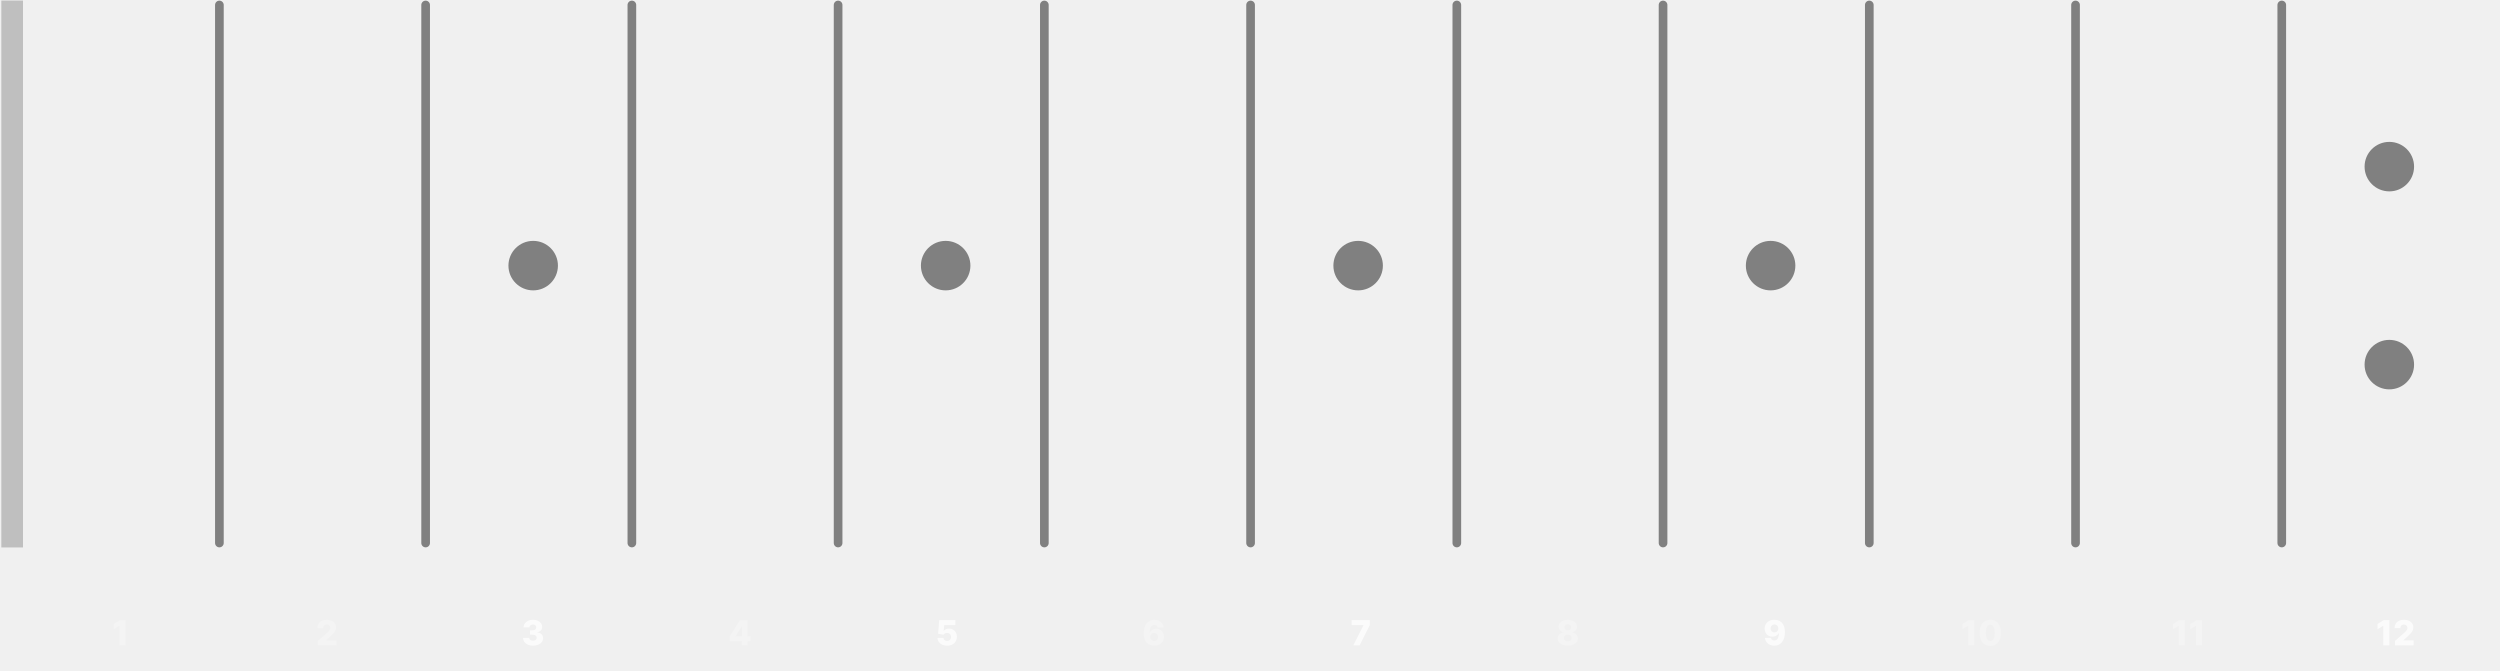
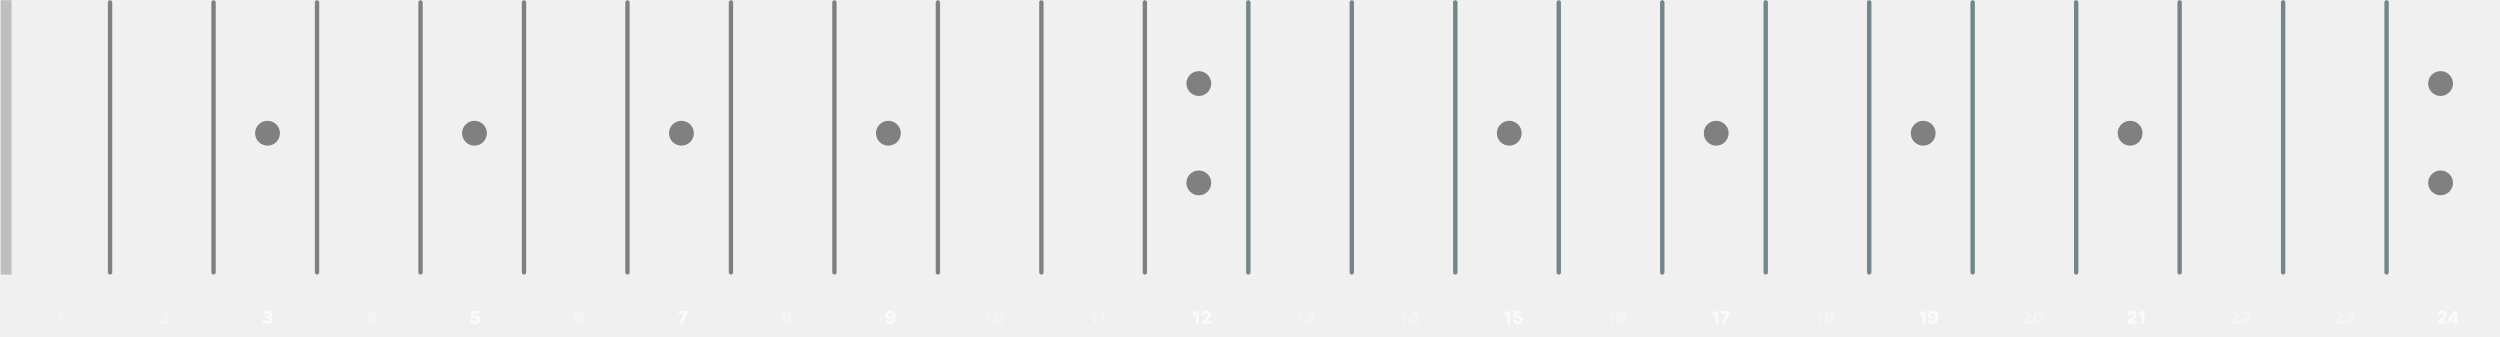
- <svg xmlns="http://www.w3.org/2000/svg" width="1731" height="464" viewBox="0 0 1731 464" fill="none">
-   <circle cx="369.177" cy="183.919" r="17.136" fill="#808080" />
-   <circle cx="654.776" cy="183.919" r="17.136" fill="#808080" />
-   <circle cx="940.375" cy="183.919" r="17.136" fill="#808080" />
-   <circle cx="1225.97" cy="183.919" r="17.136" fill="#808080" />
-   <circle cx="1654.37" cy="115.375" r="17.136" fill="#808080" />
-   <circle cx="1654.37" cy="252.463" r="17.136" fill="#808080" />
-   <path d="M86.97 429.373V446.827H82.76V433.31H82.658L78.754 435.697V432.049L83.058 429.373H86.97Z" fill="white" fill-opacity="0.25" />
-   <path d="M220.004 446.827V443.793L226.371 438.219C226.848 437.788 227.254 437.393 227.589 437.035C227.925 436.671 228.18 436.308 228.357 435.944C228.533 435.575 228.621 435.174 228.621 434.742C228.621 434.259 228.516 433.847 228.305 433.506C228.095 433.16 227.805 432.893 227.436 432.705C227.067 432.518 226.643 432.424 226.166 432.424C225.683 432.424 225.26 432.523 224.896 432.722C224.533 432.915 224.249 433.197 224.044 433.566C223.845 433.935 223.746 434.384 223.746 434.913H219.749C219.749 433.725 220.016 432.7 220.55 431.836C221.084 430.972 221.834 430.308 222.8 429.842C223.771 429.37 224.899 429.134 226.183 429.134C227.507 429.134 228.658 429.356 229.635 429.799C230.612 430.242 231.368 430.861 231.902 431.657C232.442 432.447 232.712 433.364 232.712 434.41C232.712 435.075 232.578 435.734 232.311 436.387C232.044 437.04 231.564 437.762 230.871 438.552C230.183 439.342 229.206 440.288 227.939 441.39L225.851 443.316V443.427H232.925V446.827H220.004Z" fill="white" fill-opacity="0.25" />
-   <path d="M369.043 447.066C367.714 447.066 366.535 446.839 365.506 446.384C364.484 445.924 363.677 445.29 363.086 444.484C362.495 443.677 362.194 442.748 362.182 441.697H366.427C366.444 442.077 366.566 442.415 366.793 442.711C367.021 443.001 367.33 443.228 367.722 443.393C368.114 443.558 368.56 443.64 369.06 443.64C369.56 443.64 370.001 443.552 370.381 443.376C370.768 443.194 371.069 442.947 371.285 442.634C371.501 442.316 371.606 441.952 371.6 441.543C371.606 441.134 371.489 440.771 371.251 440.452C371.012 440.134 370.674 439.887 370.236 439.711C369.805 439.535 369.293 439.447 368.702 439.447H367.006V436.447H368.702C369.219 436.447 369.674 436.361 370.066 436.191C370.464 436.021 370.773 435.782 370.995 435.475C371.217 435.163 371.325 434.805 371.319 434.401C371.325 434.009 371.231 433.665 371.038 433.37C370.85 433.069 370.586 432.836 370.245 432.671C369.91 432.506 369.521 432.424 369.077 432.424C368.611 432.424 368.188 432.506 367.807 432.671C367.432 432.836 367.134 433.069 366.913 433.37C366.691 433.671 366.575 434.021 366.563 434.418H362.532C362.543 433.379 362.833 432.464 363.401 431.674C363.969 430.879 364.742 430.256 365.719 429.808C366.702 429.359 367.822 429.134 369.077 429.134C370.327 429.134 371.427 429.353 372.376 429.79C373.325 430.228 374.063 430.825 374.592 431.58C375.12 432.33 375.384 433.18 375.384 434.129C375.39 435.111 375.069 435.921 374.421 436.558C373.779 437.194 372.952 437.586 371.941 437.734V437.87C373.293 438.029 374.313 438.467 375.001 439.183C375.694 439.898 376.038 440.793 376.032 441.867C376.032 442.879 375.734 443.776 375.137 444.56C374.546 445.339 373.722 445.952 372.665 446.401C371.614 446.844 370.407 447.066 369.043 447.066Z" fill="white" fill-opacity="0.75" />
-   <path d="M505.205 443.93V440.64L512.356 429.373H515.279V433.839H513.583L509.398 440.469V440.606H519.753V443.93H505.205ZM513.634 446.827V442.924L513.719 441.484V429.373H517.665V446.827H513.634Z" fill="white" fill-opacity="0.25" />
-   <path d="M655.77 447.066C654.498 447.066 653.367 446.836 652.378 446.376C651.39 445.915 650.608 445.282 650.034 444.475C649.466 443.668 649.171 442.742 649.148 441.697H653.239C653.273 442.339 653.534 442.856 654.023 443.248C654.512 443.634 655.094 443.827 655.77 443.827C656.299 443.827 656.767 443.711 657.177 443.478C657.586 443.245 657.907 442.918 658.14 442.498C658.373 442.072 658.486 441.583 658.48 441.032C658.486 440.469 658.37 439.978 658.131 439.558C657.898 439.137 657.574 438.81 657.159 438.577C656.75 438.339 656.279 438.219 655.745 438.219C655.239 438.214 654.759 438.325 654.304 438.552C653.855 438.779 653.515 439.089 653.282 439.481L649.557 438.782L650.316 429.373H661.515V432.773H653.784L653.384 436.89H653.486C653.776 436.407 654.242 436.009 654.884 435.697C655.532 435.379 656.267 435.219 657.091 435.219C658.137 435.219 659.069 435.464 659.887 435.952C660.711 436.435 661.358 437.106 661.83 437.964C662.307 438.822 662.546 439.805 662.546 440.913C662.546 442.111 662.262 443.174 661.694 444.1C661.131 445.026 660.341 445.754 659.324 446.282C658.313 446.805 657.128 447.066 655.77 447.066Z" fill="white" fill-opacity="0.75" />
-   <path d="M799.182 447.066C798.227 447.066 797.312 446.913 796.437 446.606C795.562 446.293 794.784 445.799 794.102 445.123C793.42 444.441 792.883 443.549 792.491 442.447C792.099 441.339 791.906 439.989 791.912 438.398C791.917 436.961 792.094 435.671 792.44 434.529C792.787 433.381 793.281 432.407 793.923 431.606C794.571 430.805 795.344 430.194 796.241 429.773C797.145 429.347 798.153 429.134 799.267 429.134C800.488 429.134 801.565 429.373 802.497 429.85C803.435 430.322 804.185 430.958 804.747 431.759C805.31 432.555 805.642 433.441 805.744 434.418H801.594C801.469 433.867 801.193 433.45 800.767 433.165C800.346 432.876 799.846 432.731 799.267 432.731C798.199 432.731 797.4 433.194 796.872 434.12C796.349 435.046 796.082 436.285 796.071 437.836H796.182C796.42 437.313 796.764 436.864 797.213 436.489C797.662 436.114 798.176 435.827 798.756 435.629C799.341 435.424 799.96 435.322 800.613 435.322C801.659 435.322 802.582 435.563 803.383 436.046C804.185 436.529 804.812 437.191 805.267 438.032C805.721 438.867 805.946 439.825 805.94 440.904C805.946 442.12 805.662 443.194 805.088 444.126C804.514 445.052 803.719 445.773 802.702 446.29C801.69 446.808 800.517 447.066 799.182 447.066ZM799.156 443.827C799.673 443.827 800.136 443.705 800.545 443.461C800.954 443.217 801.275 442.884 801.508 442.464C801.741 442.043 801.855 441.569 801.849 441.04C801.855 440.506 801.741 440.032 801.508 439.617C801.281 439.202 800.963 438.873 800.554 438.629C800.15 438.384 799.687 438.262 799.165 438.262C798.784 438.262 798.429 438.333 798.099 438.475C797.77 438.617 797.483 438.816 797.238 439.072C797 439.322 796.812 439.617 796.676 439.958C796.54 440.293 796.469 440.657 796.463 441.049C796.469 441.566 796.588 442.035 796.821 442.455C797.054 442.876 797.372 443.211 797.775 443.461C798.179 443.705 798.639 443.827 799.156 443.827Z" fill="white" fill-opacity="0.25" />
-   <path d="M937.053 446.827L944.093 432.884V432.773H935.86V429.373H948.457V432.799L941.391 446.827H937.053Z" fill="white" fill-opacity="0.75" />
-   <path d="M1085.53 447.066C1084.18 447.066 1082.96 446.85 1081.9 446.418C1080.83 445.981 1080 445.39 1079.39 444.646C1078.79 443.896 1078.49 443.049 1078.49 442.106C1078.49 441.384 1078.66 440.722 1079.01 440.12C1079.35 439.518 1079.82 439.018 1080.41 438.62C1081.01 438.217 1081.67 437.958 1082.41 437.844V437.708C1081.45 437.532 1080.66 437.086 1080.05 436.37C1079.44 435.654 1079.13 434.816 1079.13 433.856C1079.13 432.947 1079.41 432.137 1079.96 431.427C1080.52 430.717 1081.28 430.157 1082.24 429.748C1083.2 429.339 1084.3 429.134 1085.53 429.134C1086.77 429.134 1087.86 429.339 1088.82 429.748C1089.79 430.157 1090.55 430.717 1091.1 431.427C1091.66 432.137 1091.94 432.947 1091.94 433.856C1091.94 434.822 1091.63 435.663 1091.01 436.379C1090.39 437.089 1089.61 437.532 1088.66 437.708V437.844C1089.39 437.958 1090.05 438.217 1090.64 438.62C1091.24 439.018 1091.71 439.518 1092.05 440.12C1092.41 440.722 1092.58 441.384 1092.58 442.106C1092.58 443.049 1092.28 443.896 1091.67 444.646C1091.06 445.39 1090.23 445.981 1089.17 446.418C1088.11 446.85 1086.9 447.066 1085.53 447.066ZM1085.53 444.075C1086.05 444.075 1086.51 443.978 1086.9 443.785C1087.29 443.586 1087.6 443.31 1087.82 442.958C1088.05 442.606 1088.16 442.208 1088.16 441.765C1088.16 441.31 1088.05 440.907 1087.82 440.555C1087.59 440.202 1087.28 439.927 1086.88 439.728C1086.49 439.523 1086.04 439.421 1085.53 439.421C1085.03 439.421 1084.59 439.523 1084.19 439.728C1083.79 439.927 1083.48 440.202 1083.25 440.555C1083.02 440.907 1082.91 441.31 1082.91 441.765C1082.91 442.208 1083.02 442.606 1083.24 442.958C1083.47 443.305 1083.78 443.577 1084.17 443.776C1084.57 443.975 1085.02 444.075 1085.53 444.075ZM1085.53 436.447C1085.98 436.447 1086.37 436.356 1086.71 436.174C1087.06 435.992 1087.33 435.739 1087.52 435.415C1087.72 435.092 1087.82 434.725 1087.82 434.316C1087.82 433.907 1087.72 433.546 1087.52 433.234C1087.33 432.921 1087.06 432.677 1086.72 432.501C1086.38 432.319 1085.98 432.228 1085.53 432.228C1085.09 432.228 1084.7 432.319 1084.35 432.501C1084 432.677 1083.73 432.921 1083.54 433.234C1083.35 433.546 1083.25 433.907 1083.25 434.316C1083.25 434.725 1083.35 435.092 1083.54 435.415C1083.74 435.734 1084.01 435.986 1084.36 436.174C1084.71 436.356 1085.1 436.447 1085.53 436.447Z" fill="white" fill-opacity="0.25" />
-   <path d="M1228.61 429.134C1229.56 429.134 1230.47 429.29 1231.34 429.603C1232.21 429.91 1232.99 430.401 1233.67 431.077C1234.35 431.748 1234.89 432.631 1235.28 433.728C1235.67 434.825 1235.87 436.163 1235.87 437.742C1235.87 439.197 1235.7 440.501 1235.36 441.654C1235.01 442.802 1234.51 443.779 1233.86 444.586C1233.22 445.393 1232.45 446.009 1231.55 446.435C1230.64 446.856 1229.63 447.066 1228.52 447.066C1227.29 447.066 1226.21 446.83 1225.27 446.359C1224.34 445.881 1223.59 445.239 1223.03 444.433C1222.48 443.626 1222.14 442.722 1222.04 441.722H1226.19C1226.32 442.302 1226.59 442.739 1227.01 443.035C1227.43 443.325 1227.94 443.469 1228.52 443.469C1229.59 443.469 1230.39 443.006 1230.92 442.08C1231.44 441.154 1231.71 439.896 1231.71 438.305H1231.61C1231.36 438.827 1231.02 439.276 1230.57 439.651C1230.12 440.026 1229.61 440.313 1229.02 440.512C1228.44 440.711 1227.82 440.81 1227.17 440.81C1226.13 440.81 1225.21 440.572 1224.4 440.094C1223.61 439.617 1222.98 438.961 1222.53 438.126C1222.08 437.29 1221.85 436.336 1221.85 435.262C1221.84 434.058 1222.12 432.995 1222.69 432.075C1223.26 431.148 1224.05 430.427 1225.07 429.91C1226.09 429.387 1227.27 429.129 1228.61 429.134ZM1228.63 432.373C1228.11 432.373 1227.64 432.495 1227.23 432.739C1226.83 432.984 1226.51 433.313 1226.28 433.728C1226.05 434.143 1225.93 434.609 1225.94 435.126C1225.94 435.643 1226.06 436.109 1226.29 436.523C1226.52 436.938 1226.84 437.268 1227.23 437.512C1227.64 437.756 1228.1 437.879 1228.61 437.879C1229 437.879 1229.36 437.808 1229.69 437.665C1230.02 437.523 1230.31 437.327 1230.55 437.077C1230.79 436.822 1230.98 436.526 1231.12 436.191C1231.26 435.856 1231.33 435.498 1231.33 435.117C1231.32 434.611 1231.2 434.151 1230.97 433.736C1230.73 433.322 1230.41 432.992 1230 432.748C1229.6 432.498 1229.14 432.373 1228.63 432.373Z" fill="white" fill-opacity="0.75" />
-   <path d="M1366.99 429.373V446.827H1362.78V433.31H1362.68L1358.78 435.697V432.049L1363.08 429.373H1366.99ZM1378.07 447.254C1376.55 447.254 1375.23 446.893 1374.13 446.171C1373.03 445.444 1372.18 444.401 1371.58 443.043C1370.99 441.68 1370.69 440.04 1370.7 438.126C1370.7 436.211 1371 434.586 1371.59 433.251C1372.19 431.91 1373.03 430.89 1374.13 430.191C1375.23 429.486 1376.55 429.134 1378.07 429.134C1379.59 429.134 1380.9 429.486 1382.01 430.191C1383.11 430.89 1383.97 431.91 1384.56 433.251C1385.16 434.592 1385.46 436.217 1385.45 438.126C1385.45 440.046 1385.15 441.688 1384.55 443.052C1383.96 444.415 1383.11 445.458 1382.01 446.18C1380.91 446.896 1379.6 447.254 1378.07 447.254ZM1378.07 443.802C1378.98 443.802 1379.71 443.339 1380.28 442.413C1380.84 441.481 1381.12 440.052 1381.11 438.126C1381.11 436.864 1380.98 435.825 1380.73 435.006C1380.47 434.183 1380.12 433.569 1379.66 433.165C1379.21 432.762 1378.68 432.56 1378.07 432.56C1377.17 432.56 1376.44 433.018 1375.88 433.933C1375.32 434.842 1375.04 436.239 1375.03 438.126C1375.03 439.404 1375.15 440.464 1375.4 441.305C1375.66 442.146 1376.01 442.773 1376.48 443.188C1376.94 443.597 1377.47 443.802 1378.07 443.802Z" fill="white" fill-opacity="0.25" />
-   <path d="M1512.82 429.373V446.827H1508.61V433.31H1508.51L1504.6 435.697V432.049L1508.91 429.373H1512.82ZM1524.75 429.373V446.827H1520.54V433.31H1520.44L1516.53 435.697V432.049L1520.84 429.373H1524.75Z" fill="white" fill-opacity="0.25" />
-   <path d="M1654.41 429.373V446.827H1650.2V433.31H1650.1L1646.2 435.697V432.049L1650.5 429.373H1654.41ZM1658.27 446.827V443.793L1664.64 438.219C1665.12 437.788 1665.52 437.393 1665.86 437.035C1666.19 436.671 1666.45 436.308 1666.62 435.944C1666.8 435.575 1666.89 435.174 1666.89 434.742C1666.89 434.259 1666.78 433.847 1666.57 433.506C1666.36 433.16 1666.07 432.893 1665.7 432.705C1665.34 432.518 1664.91 432.424 1664.43 432.424C1663.95 432.424 1663.53 432.523 1663.16 432.722C1662.8 432.915 1662.52 433.197 1662.31 433.566C1662.11 433.935 1662.01 434.384 1662.01 434.913H1658.02C1658.02 433.725 1658.28 432.7 1658.82 431.836C1659.35 430.972 1660.1 430.308 1661.07 429.842C1662.04 429.37 1663.17 429.134 1664.45 429.134C1665.78 429.134 1666.93 429.356 1667.9 429.799C1668.88 430.242 1669.64 430.861 1670.17 431.657C1670.71 432.447 1670.98 433.364 1670.98 434.41C1670.98 435.075 1670.85 435.734 1670.58 436.387C1670.31 437.04 1669.83 437.762 1669.14 438.552C1668.45 439.342 1667.47 440.288 1666.21 441.39L1664.12 443.316V443.427H1671.19V446.827H1658.27Z" fill="white" fill-opacity="0.75" />
-   <line x1="8.423" y1="0.375" x2="8.423" y2="379.054" stroke="#BFBFBF" stroke-width="15" />
-   <path d="M151.907 375.983L151.907 3.446" stroke="#808080" stroke-width="6" stroke-linecap="round" />
-   <path d="M294.706 375.983L294.706 3.446" stroke="#808080" stroke-width="6" stroke-linecap="round" />
-   <path d="M437.506 375.983L437.506 3.446" stroke="#808080" stroke-width="6" stroke-linecap="round" />
-   <path d="M580.305 375.983L580.305 3.446" stroke="#808080" stroke-width="6" stroke-linecap="round" />
-   <path d="M723.105 375.983L723.105 3.446" stroke="#808080" stroke-width="6" stroke-linecap="round" />
-   <path d="M865.904 375.983L865.904 3.446" stroke="#808080" stroke-width="6" stroke-linecap="round" />
-   <path d="M1008.7 375.983L1008.7 3.446" stroke="#808080" stroke-width="6" stroke-linecap="round" />
-   <path d="M1151.5 375.983L1151.5 3.446" stroke="#808080" stroke-width="6" stroke-linecap="round" />
-   <path d="M1294.3 375.983L1294.3 3.446" stroke="#808080" stroke-width="6" stroke-linecap="round" />
-   <path d="M1437.1 375.983L1437.1 3.446" stroke="#808080" stroke-width="6" stroke-linecap="round" />
-   <path d="M1579.9 375.983L1579.9 3.446" stroke="#808080" stroke-width="6" stroke-linecap="round" />
+ <svg xmlns="http://www.w3.org/2000/svg" width="3450" height="464" viewBox="0 0 3450 464" fill="none">
+   <circle cx="369.177" cy="183.837" r="17.136" fill="#808080" />
+   <circle cx="654.776" cy="183.837" r="17.136" fill="#808080" />
+   <circle cx="940.375" cy="183.837" r="17.136" fill="#808080" />
+   <circle cx="1225.97" cy="183.837" r="17.136" fill="#808080" />
+   <circle cx="1654.37" cy="115.294" r="17.136" fill="#808080" />
+   <circle cx="1654.37" cy="252.381" r="17.136" fill="#808080" />
+   <circle cx="2082.78" cy="183.837" r="17.136" fill="#808080" />
+   <circle cx="2368.38" cy="183.837" r="17.136" fill="#808080" />
+   <circle cx="2653.98" cy="183.837" r="17.136" fill="#808080" />
+   <circle cx="2939.58" cy="183.837" r="17.136" fill="#808080" />
+   <circle cx="3367.98" cy="115.294" r="17.136" fill="#808080" />
+   <circle cx="3367.98" cy="252.381" r="17.136" fill="#808080" />
+   <path d="M86.97 429.291V446.745H82.76V433.228H82.658L78.754 435.615V431.967L83.058 429.291H86.97Z" fill="white" fill-opacity="0.25" />
+   <path d="M220.004 446.745V443.711L226.371 438.137C226.848 437.706 227.254 437.311 227.589 436.953C227.925 436.589 228.18 436.225 228.357 435.862C228.533 435.493 228.621 435.092 228.621 434.66C228.621 434.177 228.516 433.765 228.305 433.424C228.095 433.078 227.805 432.811 227.436 432.623C227.067 432.436 226.643 432.342 226.166 432.342C225.683 432.342 225.26 432.441 224.896 432.64C224.533 432.833 224.249 433.115 224.044 433.484C223.845 433.853 223.746 434.302 223.746 434.831H219.749C219.749 433.643 220.016 432.618 220.55 431.754C221.084 430.89 221.834 430.225 222.8 429.76C223.771 429.288 224.899 429.052 226.183 429.052C227.507 429.052 228.658 429.274 229.635 429.717C230.612 430.16 231.368 430.779 231.902 431.575C232.442 432.365 232.712 433.282 232.712 434.328C232.712 434.993 232.578 435.652 232.311 436.305C232.044 436.958 231.564 437.68 230.871 438.47C230.183 439.26 229.206 440.206 227.939 441.308L225.851 443.234V443.345H232.925V446.745H220.004Z" fill="white" fill-opacity="0.25" />
+   <path d="M369.043 446.984C367.714 446.984 366.535 446.757 365.506 446.302C364.484 445.842 363.677 445.208 363.086 444.402C362.495 443.595 362.194 442.666 362.182 441.615H366.427C366.444 441.995 366.566 442.333 366.793 442.629C367.021 442.919 367.33 443.146 367.722 443.311C368.114 443.475 368.56 443.558 369.06 443.558C369.56 443.558 370.001 443.47 370.381 443.294C370.768 443.112 371.069 442.865 371.285 442.552C371.501 442.234 371.606 441.87 371.6 441.461C371.606 441.052 371.489 440.689 371.251 440.37C371.012 440.052 370.674 439.805 370.236 439.629C369.805 439.453 369.293 439.365 368.702 439.365H367.006V436.365H368.702C369.219 436.365 369.674 436.279 370.066 436.109C370.464 435.939 370.773 435.7 370.995 435.393C371.217 435.081 371.325 434.723 371.319 434.319C371.325 433.927 371.231 433.583 371.038 433.288C370.85 432.987 370.586 432.754 370.245 432.589C369.91 432.424 369.521 432.342 369.077 432.342C368.611 432.342 368.188 432.424 367.807 432.589C367.432 432.754 367.134 432.987 366.913 433.288C366.691 433.589 366.575 433.939 366.563 434.336H362.532C362.543 433.296 362.833 432.382 363.401 431.592C363.969 430.796 364.742 430.174 365.719 429.725C366.702 429.277 367.822 429.052 369.077 429.052C370.327 429.052 371.427 429.271 372.376 429.708C373.325 430.146 374.063 430.743 374.592 431.498C375.12 432.248 375.384 433.098 375.384 434.046C375.39 435.029 375.069 435.839 374.421 436.475C373.779 437.112 372.952 437.504 371.941 437.652V437.788C373.293 437.947 374.313 438.385 375.001 439.1C375.694 439.816 376.038 440.711 376.032 441.785C376.032 442.796 375.734 443.694 375.137 444.478C374.546 445.257 373.722 445.87 372.665 446.319C371.614 446.762 370.407 446.984 369.043 446.984Z" fill="white" fill-opacity="0.75" />
+   <path d="M505.205 443.848V440.558L512.356 429.291H515.279V433.757H513.583L509.398 440.387V440.524H519.753V443.848H505.205ZM513.634 446.745V442.842L513.719 441.402V429.291H517.665V446.745H513.634Z" fill="white" fill-opacity="0.25" />
+   <path d="M655.77 446.984C654.497 446.984 653.367 446.754 652.378 446.294C651.39 445.833 650.608 445.2 650.034 444.393C649.466 443.586 649.171 442.66 649.148 441.615H653.239C653.273 442.257 653.534 442.774 654.023 443.166C654.512 443.552 655.094 443.745 655.77 443.745C656.299 443.745 656.767 443.629 657.176 443.396C657.586 443.163 657.907 442.836 658.14 442.416C658.372 441.99 658.486 441.501 658.48 440.95C658.486 440.387 658.37 439.896 658.131 439.475C657.898 439.055 657.574 438.728 657.159 438.495C656.75 438.257 656.279 438.137 655.745 438.137C655.239 438.132 654.759 438.243 654.304 438.47C653.855 438.697 653.515 439.007 653.282 439.399L649.557 438.7L650.316 429.291H661.515V432.691H653.784L653.384 436.808H653.486C653.776 436.325 654.242 435.927 654.884 435.615C655.532 435.296 656.267 435.137 657.091 435.137C658.137 435.137 659.068 435.382 659.887 435.87C660.711 436.353 661.358 437.024 661.83 437.882C662.307 438.74 662.546 439.723 662.546 440.831C662.546 442.029 662.262 443.092 661.693 444.018C661.131 444.944 660.341 445.671 659.324 446.2C658.313 446.723 657.128 446.984 655.77 446.984Z" fill="white" fill-opacity="0.75" />
+   <path d="M799.182 446.984C798.227 446.984 797.312 446.831 796.437 446.524C795.562 446.211 794.784 445.717 794.102 445.041C793.42 444.359 792.883 443.467 792.491 442.365C792.099 441.257 791.906 439.907 791.912 438.316C791.918 436.879 792.094 435.589 792.44 434.447C792.787 433.299 793.281 432.325 793.923 431.524C794.571 430.723 795.344 430.112 796.241 429.691C797.145 429.265 798.153 429.052 799.267 429.052C800.489 429.052 801.565 429.291 802.497 429.768C803.435 430.24 804.185 430.876 804.747 431.677C805.31 432.473 805.642 433.359 805.744 434.336H801.594C801.469 433.785 801.193 433.368 800.767 433.083C800.347 432.794 799.847 432.649 799.267 432.649C798.199 432.649 797.4 433.112 796.872 434.038C796.349 434.964 796.082 436.203 796.071 437.754H796.182C796.42 437.231 796.764 436.782 797.213 436.407C797.662 436.032 798.176 435.745 798.756 435.546C799.341 435.342 799.96 435.24 800.614 435.24C801.659 435.24 802.582 435.481 803.383 435.964C804.185 436.447 804.812 437.109 805.267 437.95C805.722 438.785 805.946 439.743 805.94 440.822C805.946 442.038 805.662 443.112 805.088 444.044C804.514 444.97 803.719 445.691 802.702 446.208C801.69 446.725 800.517 446.984 799.182 446.984ZM799.156 443.745C799.673 443.745 800.136 443.623 800.545 443.379C800.954 443.135 801.275 442.802 801.508 442.382C801.741 441.961 801.855 441.487 801.849 440.958C801.855 440.424 801.741 439.95 801.508 439.535C801.281 439.12 800.963 438.791 800.554 438.546C800.15 438.302 799.687 438.18 799.165 438.18C798.784 438.18 798.429 438.251 798.099 438.393C797.77 438.535 797.483 438.734 797.239 438.99C797 439.24 796.812 439.535 796.676 439.876C796.54 440.211 796.469 440.575 796.463 440.967C796.469 441.484 796.588 441.953 796.821 442.373C797.054 442.794 797.372 443.129 797.775 443.379C798.179 443.623 798.639 443.745 799.156 443.745Z" fill="white" fill-opacity="0.25" />
+   <path d="M937.053 446.745L944.093 432.802V432.691H935.86V429.291H948.457V432.717L941.391 446.745H937.053Z" fill="white" fill-opacity="0.75" />
+   <path d="M1085.53 446.984C1084.18 446.984 1082.96 446.768 1081.9 446.336C1080.83 445.899 1080 445.308 1079.39 444.564C1078.79 443.814 1078.49 442.967 1078.49 442.024C1078.49 441.302 1078.66 440.64 1079.01 440.038C1079.35 439.436 1079.82 438.936 1080.41 438.538C1081.01 438.135 1081.67 437.876 1082.41 437.762V437.626C1081.45 437.45 1080.66 437.004 1080.05 436.288C1079.44 435.572 1079.13 434.734 1079.13 433.774C1079.13 432.865 1079.41 432.055 1079.96 431.345C1080.52 430.635 1081.28 430.075 1082.24 429.666C1083.2 429.257 1084.3 429.052 1085.53 429.052C1086.77 429.052 1087.86 429.257 1088.82 429.666C1089.79 430.075 1090.55 430.635 1091.1 431.345C1091.66 432.055 1091.94 432.865 1091.94 433.774C1091.94 434.74 1091.63 435.581 1091.01 436.296C1090.39 437.007 1089.61 437.45 1088.66 437.626V437.762C1089.39 437.876 1090.05 438.135 1090.64 438.538C1091.24 438.936 1091.71 439.436 1092.05 440.038C1092.41 440.64 1092.58 441.302 1092.58 442.024C1092.58 442.967 1092.28 443.814 1091.67 444.564C1091.06 445.308 1090.23 445.899 1089.17 446.336C1088.11 446.768 1086.9 446.984 1085.53 446.984ZM1085.53 443.993C1086.05 443.993 1086.51 443.896 1086.9 443.703C1087.29 443.504 1087.6 443.228 1087.82 442.876C1088.05 442.524 1088.16 442.126 1088.16 441.683C1088.16 441.228 1088.05 440.825 1087.82 440.473C1087.59 440.12 1087.28 439.845 1086.88 439.646C1086.49 439.441 1086.04 439.339 1085.53 439.339C1085.03 439.339 1084.59 439.441 1084.19 439.646C1083.79 439.845 1083.48 440.12 1083.25 440.473C1083.02 440.825 1082.91 441.228 1082.91 441.683C1082.91 442.126 1083.02 442.524 1083.24 442.876C1083.47 443.223 1083.78 443.495 1084.17 443.694C1084.57 443.893 1085.02 443.993 1085.53 443.993ZM1085.53 436.365C1085.98 436.365 1086.37 436.274 1086.71 436.092C1087.06 435.91 1087.33 435.657 1087.52 435.333C1087.72 435.01 1087.82 434.643 1087.82 434.234C1087.82 433.825 1087.72 433.464 1087.52 433.152C1087.33 432.839 1087.06 432.595 1086.72 432.419C1086.38 432.237 1085.98 432.146 1085.53 432.146C1085.09 432.146 1084.7 432.237 1084.35 432.419C1084 432.595 1083.73 432.839 1083.54 433.152C1083.35 433.464 1083.25 433.825 1083.25 434.234C1083.25 434.643 1083.35 435.01 1083.54 435.333C1083.74 435.652 1084.01 435.904 1084.36 436.092C1084.71 436.274 1085.1 436.365 1085.53 436.365Z" fill="white" fill-opacity="0.25" />
+   <path d="M1228.61 429.052C1229.56 429.052 1230.47 429.208 1231.34 429.521C1232.21 429.828 1232.99 430.319 1233.67 430.995C1234.35 431.666 1234.89 432.549 1235.28 433.646C1235.67 434.743 1235.87 436.081 1235.87 437.66C1235.87 439.115 1235.7 440.419 1235.36 441.572C1235.01 442.72 1234.51 443.697 1233.86 444.504C1233.22 445.311 1232.45 445.927 1231.55 446.353C1230.64 446.774 1229.63 446.984 1228.52 446.984C1227.29 446.984 1226.21 446.748 1225.27 446.277C1224.34 445.799 1223.59 445.157 1223.03 444.35C1222.48 443.544 1222.14 442.64 1222.04 441.64H1226.19C1226.32 442.22 1226.59 442.657 1227.01 442.953C1227.43 443.243 1227.94 443.387 1228.52 443.387C1229.59 443.387 1230.39 442.924 1230.92 441.998C1231.44 441.072 1231.71 439.814 1231.71 438.223H1231.61C1231.36 438.745 1231.02 439.194 1230.57 439.569C1230.12 439.944 1229.61 440.231 1229.02 440.43C1228.44 440.629 1227.82 440.728 1227.17 440.728C1226.13 440.728 1225.21 440.49 1224.4 440.012C1223.61 439.535 1222.98 438.879 1222.53 438.044C1222.08 437.208 1221.85 436.254 1221.85 435.18C1221.84 433.975 1222.12 432.913 1222.69 431.993C1223.26 431.066 1224.05 430.345 1225.07 429.828C1226.09 429.305 1227.27 429.046 1228.61 429.052ZM1228.63 432.291C1228.11 432.291 1227.64 432.413 1227.23 432.657C1226.83 432.902 1226.51 433.231 1226.28 433.646C1226.05 434.061 1225.93 434.527 1225.94 435.044C1225.94 435.561 1226.06 436.027 1226.29 436.441C1226.52 436.856 1226.84 437.186 1227.23 437.43C1227.64 437.674 1228.1 437.796 1228.61 437.796C1229 437.796 1229.36 437.725 1229.69 437.583C1230.02 437.441 1230.31 437.245 1230.55 436.995C1230.79 436.74 1230.98 436.444 1231.12 436.109C1231.26 435.774 1231.33 435.416 1231.32 435.035C1231.32 434.529 1231.2 434.069 1230.97 433.654C1230.73 433.24 1230.41 432.91 1230 432.666C1229.6 432.416 1229.14 432.291 1228.63 432.291Z" fill="white" fill-opacity="0.75" />
+   <path d="M1366.99 429.291V446.745H1362.78V433.228H1362.68L1358.78 435.615V431.967L1363.08 429.291H1366.99ZM1378.07 447.171C1376.55 447.171 1375.23 446.811 1374.13 446.089C1373.03 445.362 1372.18 444.319 1371.58 442.961C1370.99 441.598 1370.69 439.958 1370.7 438.044C1370.7 436.129 1371 434.504 1371.59 433.169C1372.19 431.828 1373.03 430.808 1374.13 430.109C1375.23 429.404 1376.55 429.052 1378.07 429.052C1379.59 429.052 1380.9 429.404 1382.01 430.109C1383.11 430.808 1383.97 431.828 1384.56 433.169C1385.16 434.51 1385.46 436.135 1385.45 438.044C1385.45 439.964 1385.15 441.606 1384.55 442.97C1383.96 444.333 1383.11 445.376 1382.01 446.098C1380.91 446.814 1379.6 447.171 1378.07 447.171ZM1378.07 443.72C1378.98 443.72 1379.71 443.257 1380.28 442.331C1380.84 441.399 1381.12 439.97 1381.11 438.044C1381.11 436.782 1380.98 435.743 1380.73 434.924C1380.47 434.1 1380.12 433.487 1379.66 433.083C1379.21 432.68 1378.68 432.478 1378.07 432.478C1377.17 432.478 1376.44 432.936 1375.88 433.85C1375.32 434.76 1375.04 436.157 1375.03 438.044C1375.03 439.322 1375.15 440.382 1375.4 441.223C1375.66 442.064 1376.01 442.691 1376.48 443.106C1376.94 443.515 1377.47 443.72 1378.07 443.72Z" fill="white" fill-opacity="0.25" />
+   <path d="M1512.82 429.291V446.745H1508.61V433.228H1508.51L1504.6 435.615V431.967L1508.91 429.291H1512.82ZM1524.75 429.291V446.745H1520.54V433.228H1520.44L1516.53 435.615V431.967L1520.84 429.291H1524.75Z" fill="white" fill-opacity="0.25" />
+   <path d="M1654.41 429.291V446.745H1650.2V433.228H1650.1L1646.2 435.615V431.967L1650.5 429.291H1654.41ZM1658.27 446.745V443.711L1664.64 438.137C1665.12 437.706 1665.52 437.311 1665.86 436.953C1666.19 436.589 1666.45 436.225 1666.62 435.862C1666.8 435.493 1666.89 435.092 1666.89 434.66C1666.89 434.177 1666.78 433.765 1666.57 433.424C1666.36 433.078 1666.07 432.811 1665.7 432.623C1665.34 432.436 1664.91 432.342 1664.43 432.342C1663.95 432.342 1663.53 432.441 1663.16 432.64C1662.8 432.833 1662.52 433.115 1662.31 433.484C1662.11 433.853 1662.01 434.302 1662.01 434.831H1658.02C1658.02 433.643 1658.28 432.618 1658.82 431.754C1659.35 430.89 1660.1 430.225 1661.07 429.76C1662.04 429.288 1663.17 429.052 1664.45 429.052C1665.78 429.052 1666.93 429.274 1667.9 429.717C1668.88 430.16 1669.64 430.779 1670.17 431.575C1670.71 432.365 1670.98 433.282 1670.98 434.328C1670.98 434.993 1670.85 435.652 1670.58 436.305C1670.31 436.958 1669.83 437.68 1669.14 438.47C1668.45 439.26 1667.47 440.206 1666.21 441.308L1664.12 443.234V443.345H1671.19V446.745H1658.27Z" fill="white" fill-opacity="0.75" />
+   <path d="M1797.36 429.291V446.745H1793.14V433.228H1793.04L1789.14 435.615V431.967L1793.44 429.291H1797.36ZM1807.85 446.984C1806.52 446.984 1805.34 446.757 1804.32 446.302C1803.29 445.842 1802.49 445.208 1801.9 444.402C1801.3 443.595 1801 442.666 1800.99 441.615H1805.24C1805.25 441.995 1805.38 442.333 1805.6 442.629C1805.83 442.919 1806.14 443.146 1806.53 443.311C1806.92 443.475 1807.37 443.558 1807.87 443.558C1808.37 443.558 1808.81 443.47 1809.19 443.294C1809.58 443.112 1809.88 442.865 1810.09 442.552C1810.31 442.234 1810.42 441.87 1810.41 441.461C1810.42 441.052 1810.3 440.689 1810.06 440.37C1809.82 440.052 1809.48 439.805 1809.05 439.629C1808.61 439.453 1808.1 439.365 1807.51 439.365H1805.82V436.365H1807.51C1808.03 436.365 1808.48 436.279 1808.88 436.109C1809.27 435.939 1809.58 435.7 1809.8 435.393C1810.03 435.081 1810.13 434.723 1810.13 434.319C1810.13 433.927 1810.04 433.583 1809.85 433.288C1809.66 432.987 1809.4 432.754 1809.05 432.589C1808.72 432.424 1808.33 432.342 1807.89 432.342C1807.42 432.342 1807 432.424 1806.62 432.589C1806.24 432.754 1805.94 432.987 1805.72 433.288C1805.5 433.589 1805.38 433.939 1805.37 434.336H1801.34C1801.35 433.296 1801.64 432.382 1802.21 431.592C1802.78 430.796 1803.55 430.174 1804.53 429.725C1805.51 429.277 1806.63 429.052 1807.89 429.052C1809.14 429.052 1810.24 429.271 1811.19 429.708C1812.13 430.146 1812.87 430.743 1813.4 431.498C1813.93 432.248 1814.19 433.098 1814.19 434.046C1814.2 435.029 1813.88 435.839 1813.23 436.475C1812.59 437.112 1811.76 437.504 1810.75 437.652V437.788C1812.1 437.947 1813.12 438.385 1813.81 439.1C1814.5 439.816 1814.85 440.711 1814.84 441.785C1814.84 442.796 1814.54 443.694 1813.95 444.478C1813.36 445.257 1812.53 445.87 1811.48 446.319C1810.42 446.762 1809.22 446.984 1807.85 446.984Z" fill="white" fill-opacity="0.25" />
+   <path d="M1940.38 429.291V446.745H1936.17V433.228H1936.06L1932.16 435.615V431.967L1936.46 429.291H1940.38ZM1944.02 443.848V440.558L1951.17 429.291H1954.1V433.757H1952.4L1948.21 440.387V440.524H1958.57V443.848H1944.02ZM1952.45 446.745V442.842L1952.54 441.402V429.291H1956.48V446.745H1952.45Z" fill="white" fill-opacity="0.25" />
+   <path d="M2084.05 429.291V446.745H2079.84V433.228H2079.74L2075.84 435.615V431.967L2080.14 429.291H2084.05ZM2094.59 446.984C2093.32 446.984 2092.19 446.754 2091.2 446.294C2090.21 445.833 2089.43 445.2 2088.86 444.393C2088.29 443.586 2087.99 442.66 2087.97 441.615H2092.06C2092.1 442.257 2092.36 442.774 2092.85 443.166C2093.33 443.552 2093.92 443.745 2094.59 443.745C2095.12 443.745 2095.59 443.629 2096 443.396C2096.41 443.163 2096.73 442.836 2096.96 442.416C2097.2 441.99 2097.31 441.501 2097.3 440.95C2097.31 440.387 2097.19 439.896 2096.95 439.475C2096.72 439.055 2096.4 438.728 2095.98 438.495C2095.57 438.257 2095.1 438.137 2094.57 438.137C2094.06 438.132 2093.58 438.243 2093.13 438.47C2092.68 438.697 2092.34 439.007 2092.1 439.399L2088.38 438.7L2089.14 429.291H2100.34V432.691H2092.61L2092.21 436.808H2092.31C2092.6 436.325 2093.06 435.927 2093.71 435.615C2094.35 435.296 2095.09 435.137 2095.91 435.137C2096.96 435.137 2097.89 435.382 2098.71 435.87C2099.53 436.353 2100.18 437.024 2100.65 437.882C2101.13 438.74 2101.37 439.723 2101.37 440.831C2101.37 442.029 2101.08 443.092 2100.52 444.018C2099.95 444.944 2099.16 445.671 2098.15 446.2C2097.14 446.723 2095.95 446.984 2094.59 446.984Z" fill="white" fill-opacity="0.75" />
+   <path d="M2227.16 429.291V446.745H2222.94V433.228H2222.84L2218.94 435.615V431.967L2223.24 429.291H2227.16ZM2238.01 446.984C2237.06 446.984 2236.14 446.831 2235.27 446.524C2234.39 446.211 2233.61 445.717 2232.93 445.041C2232.25 444.359 2231.71 443.467 2231.32 442.365C2230.93 441.257 2230.74 439.907 2230.74 438.316C2230.75 436.879 2230.92 435.589 2231.27 434.447C2231.62 433.299 2232.11 432.325 2232.75 431.524C2233.4 430.723 2234.17 430.112 2235.07 429.691C2235.97 429.265 2236.98 429.052 2238.1 429.052C2239.32 429.052 2240.39 429.291 2241.33 429.768C2242.26 430.24 2243.01 430.876 2243.58 431.677C2244.14 432.473 2244.47 433.359 2244.57 434.336H2240.42C2240.3 433.785 2240.02 433.368 2239.6 433.083C2239.18 432.794 2238.68 432.649 2238.1 432.649C2237.03 432.649 2236.23 433.112 2235.7 434.038C2235.18 434.964 2234.91 436.203 2234.9 437.754H2235.01C2235.25 437.231 2235.59 436.782 2236.04 436.407C2236.49 436.032 2237.01 435.745 2237.58 435.546C2238.17 435.342 2238.79 435.24 2239.44 435.24C2240.49 435.24 2241.41 435.481 2242.21 435.964C2243.01 436.447 2243.64 437.109 2244.1 437.95C2244.55 438.785 2244.78 439.743 2244.77 440.822C2244.78 442.038 2244.49 443.112 2243.92 444.044C2243.34 444.97 2242.55 445.691 2241.53 446.208C2240.52 446.725 2239.35 446.984 2238.01 446.984ZM2237.99 443.745C2238.5 443.745 2238.97 443.623 2239.37 443.379C2239.78 443.135 2240.1 442.802 2240.34 442.382C2240.57 441.961 2240.68 441.487 2240.68 440.958C2240.68 440.424 2240.57 439.95 2240.34 439.535C2240.11 439.12 2239.79 438.791 2239.38 438.546C2238.98 438.302 2238.52 438.18 2237.99 438.18C2237.61 438.18 2237.26 438.251 2236.93 438.393C2236.6 438.535 2236.31 438.734 2236.07 438.99C2235.83 439.24 2235.64 439.535 2235.51 439.876C2235.37 440.211 2235.3 440.575 2235.29 440.967C2235.3 441.484 2235.42 441.953 2235.65 442.373C2235.88 442.794 2236.2 443.129 2236.6 443.379C2237.01 443.623 2237.47 443.745 2237.99 443.745Z" fill="white" fill-opacity="0.25" />
+   <path d="M2371.29 429.291V446.745H2367.08V433.228H2366.98L2363.07 435.615V431.967L2367.38 429.291H2371.29ZM2375.89 446.745L2382.93 432.802V432.691H2374.7V429.291H2387.29V432.717L2380.23 446.745H2375.89Z" fill="white" fill-opacity="0.75" />
+   <path d="M2513.7 429.291V446.745H2509.49V433.228H2509.39L2505.48 435.615V431.967L2509.79 429.291H2513.7ZM2524.38 446.984C2523.02 446.984 2521.81 446.768 2520.74 446.336C2519.68 445.899 2518.84 445.308 2518.23 444.564C2517.63 443.814 2517.33 442.967 2517.33 442.024C2517.33 441.302 2517.5 440.64 2517.85 440.038C2518.19 439.436 2518.66 438.936 2519.25 438.538C2519.85 438.135 2520.52 437.876 2521.25 437.762V437.626C2520.29 437.45 2519.5 437.004 2518.89 436.288C2518.28 435.572 2517.98 434.734 2517.98 433.774C2517.98 432.865 2518.25 432.055 2518.8 431.345C2519.36 430.635 2520.12 430.075 2521.08 429.666C2522.04 429.257 2523.14 429.052 2524.38 429.052C2525.61 429.052 2526.71 429.257 2527.67 429.666C2528.63 430.075 2529.39 430.635 2529.94 431.345C2530.5 432.055 2530.78 432.865 2530.78 433.774C2530.78 434.74 2530.47 435.581 2529.85 436.296C2529.23 437.007 2528.45 437.45 2527.5 437.626V437.762C2528.23 437.876 2528.89 438.135 2529.48 438.538C2530.08 438.936 2530.55 439.436 2530.9 440.038C2531.25 440.64 2531.43 441.302 2531.43 442.024C2531.43 442.967 2531.12 443.814 2530.51 444.564C2529.91 445.308 2529.07 445.899 2528.01 446.336C2526.95 446.768 2525.74 446.984 2524.38 446.984ZM2524.38 443.993C2524.89 443.993 2525.35 443.896 2525.74 443.703C2526.13 443.504 2526.44 443.228 2526.66 442.876C2526.89 442.524 2527 442.126 2527 441.683C2527 441.228 2526.89 440.825 2526.66 440.473C2526.43 440.12 2526.12 439.845 2525.72 439.646C2525.33 439.441 2524.88 439.339 2524.38 439.339C2523.88 439.339 2523.43 439.441 2523.03 439.646C2522.63 439.845 2522.32 440.12 2522.09 440.473C2521.87 440.825 2521.75 441.228 2521.75 441.683C2521.75 442.126 2521.86 442.524 2522.08 442.876C2522.31 443.223 2522.62 443.495 2523.01 443.694C2523.41 443.893 2523.87 443.993 2524.38 443.993ZM2524.38 436.365C2524.82 436.365 2525.21 436.274 2525.55 436.092C2525.9 435.91 2526.17 435.657 2526.36 435.333C2526.56 435.01 2526.66 434.643 2526.66 434.234C2526.66 433.825 2526.56 433.464 2526.36 433.152C2526.17 432.839 2525.9 432.595 2525.56 432.419C2525.22 432.237 2524.83 432.146 2524.38 432.146C2523.93 432.146 2523.54 432.237 2523.19 432.419C2522.85 432.595 2522.58 432.839 2522.38 433.152C2522.19 433.464 2522.09 433.825 2522.09 434.234C2522.09 434.643 2522.19 435.01 2522.38 435.333C2522.58 435.652 2522.85 435.904 2523.2 436.092C2523.55 436.274 2523.94 436.365 2524.38 436.365Z" fill="white" fill-opacity="0.25" />
+   <path d="M2657.03 429.291V446.745H2652.81V433.228H2652.71L2648.81 435.615V431.967L2653.11 429.291H2657.03ZM2667.45 429.052C2668.41 429.052 2669.32 429.208 2670.19 429.521C2671.06 429.828 2671.84 430.319 2672.52 430.995C2673.2 431.666 2673.74 432.549 2674.13 433.646C2674.52 434.743 2674.72 436.081 2674.72 437.66C2674.72 439.115 2674.55 440.419 2674.2 441.572C2673.86 442.72 2673.36 443.697 2672.71 444.504C2672.07 445.311 2671.3 445.927 2670.4 446.353C2669.49 446.774 2668.48 446.984 2667.37 446.984C2666.14 446.984 2665.06 446.748 2664.12 446.277C2663.19 445.799 2662.44 445.157 2661.88 444.35C2661.32 443.544 2660.99 442.64 2660.88 441.64H2665.03C2665.17 442.22 2665.44 442.657 2665.86 442.953C2666.28 443.243 2666.78 443.387 2667.37 443.387C2668.44 443.387 2669.24 442.924 2669.76 441.998C2670.29 441.072 2670.56 439.814 2670.56 438.223H2670.45C2670.21 438.745 2669.86 439.194 2669.42 439.569C2668.97 439.944 2668.46 440.231 2667.87 440.43C2667.29 440.629 2666.67 440.728 2666.02 440.728C2664.98 440.728 2664.05 440.49 2663.25 440.012C2662.46 439.535 2661.83 438.879 2661.38 438.044C2660.93 437.208 2660.7 436.254 2660.7 435.18C2660.69 433.975 2660.97 432.913 2661.54 431.993C2662.11 431.066 2662.9 430.345 2663.92 429.828C2664.93 429.305 2666.11 429.046 2667.45 429.052ZM2667.48 432.291C2666.96 432.291 2666.49 432.413 2666.08 432.657C2665.68 432.902 2665.36 433.231 2665.13 433.646C2664.9 434.061 2664.78 434.527 2664.79 435.044C2664.79 435.561 2664.91 436.027 2665.14 436.441C2665.37 436.856 2665.68 437.186 2666.08 437.43C2666.49 437.674 2666.95 437.796 2667.46 437.796C2667.85 437.796 2668.21 437.725 2668.54 437.583C2668.87 437.441 2669.15 437.245 2669.4 436.995C2669.64 436.74 2669.83 436.444 2669.97 436.109C2670.11 435.774 2670.18 435.416 2670.17 435.035C2670.17 434.529 2670.05 434.069 2669.82 433.654C2669.58 433.24 2669.26 432.91 2668.85 432.666C2668.45 432.416 2667.99 432.291 2667.48 432.291Z" fill="white" fill-opacity="0.75" />
+   <path d="M2790.12 446.745V443.711L2796.49 438.137C2796.97 437.706 2797.37 437.311 2797.71 436.953C2798.04 436.589 2798.3 436.225 2798.48 435.862C2798.65 435.493 2798.74 435.092 2798.74 434.66C2798.74 434.177 2798.63 433.765 2798.42 433.424C2798.21 433.078 2797.92 432.811 2797.55 432.623C2797.19 432.436 2796.76 432.342 2796.28 432.342C2795.8 432.342 2795.38 432.441 2795.02 432.64C2794.65 432.833 2794.37 433.115 2794.16 433.484C2793.96 433.853 2793.86 434.302 2793.86 434.831H2789.87C2789.87 433.643 2790.13 432.618 2790.67 431.754C2791.2 430.89 2791.95 430.225 2792.92 429.76C2793.89 429.288 2795.02 429.052 2796.3 429.052C2797.63 429.052 2798.78 429.274 2799.75 429.717C2800.73 430.16 2801.49 430.779 2802.02 431.575C2802.56 432.365 2802.83 433.282 2802.83 434.328C2802.83 434.993 2802.7 435.652 2802.43 436.305C2802.16 436.958 2801.68 437.68 2800.99 438.47C2800.3 439.26 2799.32 440.206 2798.06 441.308L2795.97 443.234V443.345H2803.04V446.745H2790.12ZM2812.65 447.171C2811.12 447.171 2809.81 446.811 2808.71 446.089C2807.61 445.362 2806.76 444.319 2806.16 442.961C2805.56 441.598 2805.27 439.958 2805.27 438.044C2805.28 436.129 2805.58 434.504 2806.17 433.169C2806.77 431.828 2807.61 430.808 2808.71 430.109C2809.81 429.404 2811.12 429.052 2812.65 429.052C2814.17 429.052 2815.48 429.404 2816.58 430.109C2817.69 430.808 2818.54 431.828 2819.14 433.169C2819.74 434.51 2820.03 436.135 2820.03 438.044C2820.03 439.964 2819.73 441.606 2819.13 442.97C2818.54 444.333 2817.69 445.376 2816.58 446.098C2815.49 446.814 2814.17 447.171 2812.65 447.171ZM2812.65 443.72C2813.56 443.72 2814.29 443.257 2814.85 442.331C2815.42 441.399 2815.69 439.97 2815.69 438.044C2815.69 436.782 2815.56 435.743 2815.31 434.924C2815.05 434.1 2814.69 433.487 2814.24 433.083C2813.79 432.68 2813.25 432.478 2812.65 432.478C2811.74 432.478 2811.01 432.936 2810.46 433.85C2809.9 434.76 2809.62 436.157 2809.61 438.044C2809.61 439.322 2809.73 440.382 2809.98 441.223C2810.23 442.064 2810.59 442.691 2811.05 443.106C2811.51 443.515 2812.04 443.72 2812.65 443.72Z" fill="white" fill-opacity="0.25" />
+   <path d="M2935.96 446.745V443.711L2942.32 438.137C2942.8 437.706 2943.21 437.311 2943.54 436.953C2943.88 436.589 2944.13 436.225 2944.31 435.862C2944.48 435.493 2944.57 435.092 2944.57 434.66C2944.57 434.177 2944.47 433.765 2944.26 433.424C2944.05 433.078 2943.76 432.811 2943.39 432.623C2943.02 432.436 2942.6 432.342 2942.12 432.342C2941.64 432.342 2941.21 432.441 2940.85 432.64C2940.48 432.833 2940.2 433.115 2940 433.484C2939.8 433.853 2939.7 434.302 2939.7 434.831H2935.7C2935.7 433.643 2935.97 432.618 2936.5 431.754C2937.04 430.89 2937.79 430.225 2938.75 429.76C2939.72 429.288 2940.85 429.052 2942.14 429.052C2943.46 429.052 2944.61 429.274 2945.59 429.717C2946.56 430.16 2947.32 430.779 2947.85 431.575C2948.39 432.365 2948.66 433.282 2948.66 434.328C2948.66 434.993 2948.53 435.652 2948.26 436.305C2948 436.958 2947.52 437.68 2946.82 438.47C2946.14 439.26 2945.16 440.206 2943.89 441.308L2941.8 443.234V443.345H2948.88V446.745H2935.96ZM2959.33 429.291V446.745H2955.12V433.228H2955.02L2951.12 435.615V431.967L2955.42 429.291H2959.33Z" fill="white" fill-opacity="0.75" />
+   <path d="M3077.56 446.745V443.711L3083.93 438.137C3084.4 437.706 3084.81 437.311 3085.14 436.953C3085.48 436.589 3085.73 436.225 3085.91 435.862C3086.09 435.493 3086.18 435.092 3086.18 434.66C3086.18 434.177 3086.07 433.765 3085.86 433.424C3085.65 433.078 3085.36 432.811 3084.99 432.623C3084.62 432.436 3084.2 432.342 3083.72 432.342C3083.24 432.342 3082.81 432.441 3082.45 432.64C3082.09 432.833 3081.8 433.115 3081.6 433.484C3081.4 433.853 3081.3 434.302 3081.3 434.831H3077.3C3077.3 433.643 3077.57 432.618 3078.1 431.754C3078.64 430.89 3079.39 430.225 3080.35 429.76C3081.33 429.288 3082.45 429.052 3083.74 429.052C3085.06 429.052 3086.21 429.274 3087.19 429.717C3088.17 430.16 3088.92 430.779 3089.46 431.575C3090 432.365 3090.27 433.282 3090.27 434.328C3090.27 434.993 3090.13 435.652 3089.87 436.305C3089.6 436.958 3089.12 437.68 3088.43 438.47C3087.74 439.26 3086.76 440.206 3085.49 441.308L3083.41 443.234V443.345H3090.48V446.745H3077.56ZM3092.86 446.745V443.711L3099.23 438.137C3099.71 437.706 3100.11 437.311 3100.45 436.953C3100.78 436.589 3101.04 436.225 3101.22 435.862C3101.39 435.493 3101.48 435.092 3101.48 434.66C3101.48 434.177 3101.37 433.765 3101.16 433.424C3100.95 433.078 3100.66 432.811 3100.3 432.623C3099.93 432.436 3099.5 432.342 3099.03 432.342C3098.54 432.342 3098.12 432.441 3097.76 432.64C3097.39 432.833 3097.11 433.115 3096.9 433.484C3096.7 433.853 3096.6 434.302 3096.6 434.831H3092.61C3092.61 433.643 3092.87 432.618 3093.41 431.754C3093.94 430.89 3094.69 430.225 3095.66 429.76C3096.63 429.288 3097.76 429.052 3099.04 429.052C3100.37 429.052 3101.52 429.274 3102.49 429.717C3103.47 430.16 3104.23 430.779 3104.76 431.575C3105.3 432.365 3105.57 433.282 3105.57 434.328C3105.57 434.993 3105.44 435.652 3105.17 436.305C3104.9 436.958 3104.42 437.68 3103.73 438.47C3103.04 439.26 3102.06 440.206 3100.8 441.308L3098.71 443.234V443.345H3105.78V446.745H3092.86Z" fill="white" fill-opacity="0.25" />
+   <path d="M3220.5 446.745V443.711L3226.86 438.137C3227.34 437.706 3227.75 437.311 3228.08 436.953C3228.42 436.589 3228.67 436.225 3228.85 435.862C3229.03 435.493 3229.11 435.092 3229.11 434.66C3229.11 434.177 3229.01 433.765 3228.8 433.424C3228.59 433.078 3228.3 432.811 3227.93 432.623C3227.56 432.436 3227.14 432.342 3226.66 432.342C3226.18 432.342 3225.75 432.441 3225.39 432.64C3225.03 432.833 3224.74 433.115 3224.54 433.484C3224.34 433.853 3224.24 434.302 3224.24 434.831H3220.24C3220.24 433.643 3220.51 432.618 3221.04 431.754C3221.58 430.89 3222.33 430.225 3223.29 429.76C3224.26 429.288 3225.39 429.052 3226.68 429.052C3228 429.052 3229.15 429.274 3230.13 429.717C3231.11 430.16 3231.86 430.779 3232.39 431.575C3232.93 432.365 3233.2 433.282 3233.2 434.328C3233.2 434.993 3233.07 435.652 3232.8 436.305C3232.54 436.958 3232.06 437.68 3231.36 438.47C3230.68 439.26 3229.7 440.206 3228.43 441.308L3226.34 443.234V443.345H3233.42V446.745H3220.5ZM3242.44 446.984C3241.11 446.984 3239.93 446.757 3238.9 446.302C3237.88 445.842 3237.07 445.208 3236.48 444.402C3235.89 443.595 3235.59 442.666 3235.58 441.615H3239.82C3239.84 441.995 3239.96 442.333 3240.19 442.629C3240.42 442.919 3240.73 443.146 3241.12 443.311C3241.51 443.475 3241.96 443.558 3242.46 443.558C3242.96 443.558 3243.4 443.47 3243.78 443.294C3244.17 443.112 3244.47 442.865 3244.68 442.552C3244.9 442.234 3245 441.87 3245 441.461C3245 441.052 3244.89 440.689 3244.65 440.37C3244.41 440.052 3244.07 439.805 3243.63 439.629C3243.2 439.453 3242.69 439.365 3242.1 439.365H3240.4V436.365H3242.1C3242.62 436.365 3243.07 436.279 3243.46 436.109C3243.86 435.939 3244.17 435.7 3244.39 435.393C3244.61 435.081 3244.72 434.723 3244.72 434.319C3244.72 433.927 3244.63 433.583 3244.44 433.288C3244.25 432.987 3243.98 432.754 3243.64 432.589C3243.31 432.424 3242.92 432.342 3242.48 432.342C3242.01 432.342 3241.59 432.424 3241.21 432.589C3240.83 432.754 3240.53 432.987 3240.31 433.288C3240.09 433.589 3239.97 433.939 3239.96 434.336H3235.93C3235.94 433.296 3236.23 432.382 3236.8 431.592C3237.37 430.796 3238.14 430.174 3239.12 429.725C3240.1 429.277 3241.22 429.052 3242.48 429.052C3243.73 429.052 3244.82 429.271 3245.77 429.708C3246.72 430.146 3247.46 430.743 3247.99 431.498C3248.52 432.248 3248.78 433.098 3248.78 434.046C3248.79 435.029 3248.47 435.839 3247.82 436.475C3247.18 437.112 3246.35 437.504 3245.34 437.652V437.788C3246.69 437.947 3247.71 438.385 3248.4 439.1C3249.09 439.816 3249.44 440.711 3249.43 441.785C3249.43 442.796 3249.13 443.694 3248.53 444.478C3247.94 445.257 3247.12 445.87 3246.06 446.319C3245.01 446.762 3243.8 446.984 3242.44 446.984Z" fill="white" fill-opacity="0.25" />
+   <path d="M3363.71 446.745V443.711L3370.07 438.137C3370.55 437.706 3370.96 437.311 3371.29 436.953C3371.63 436.589 3371.88 436.225 3372.06 435.862C3372.23 435.493 3372.32 435.092 3372.32 434.66C3372.32 434.177 3372.22 433.765 3372.01 433.424C3371.8 433.078 3371.51 432.811 3371.14 432.623C3370.77 432.436 3370.34 432.342 3369.87 432.342C3369.38 432.342 3368.96 432.441 3368.6 432.64C3368.23 432.833 3367.95 433.115 3367.74 433.484C3367.55 433.853 3367.45 434.302 3367.45 434.831H3363.45C3363.45 433.643 3363.72 432.618 3364.25 431.754C3364.78 430.89 3365.53 430.225 3366.5 429.76C3367.47 429.288 3368.6 429.052 3369.88 429.052C3371.21 429.052 3372.36 429.274 3373.34 429.717C3374.31 430.16 3375.07 430.779 3375.6 431.575C3376.14 432.365 3376.41 433.282 3376.41 434.328C3376.41 434.993 3376.28 435.652 3376.01 436.305C3375.74 436.958 3375.26 437.68 3374.57 438.47C3373.88 439.26 3372.91 440.206 3371.64 441.308L3369.55 443.234V443.345H3376.63V446.745H3363.71ZM3378.42 443.848V440.558L3385.57 429.291H3388.5V433.757H3386.8L3382.61 440.387V440.524H3392.97V443.848H3378.42ZM3386.85 446.745V442.842L3386.94 441.402V429.291H3390.88V446.745H3386.85Z" fill="white" fill-opacity="0.75" />
+   <line x1="8.423" y1="0.293" x2="8.423" y2="378.971" stroke="#BFBFBF" stroke-width="15" />
+   <path d="M151.907 375.901L151.907 3.364" stroke="#808080" stroke-width="6" stroke-linecap="round" />
+   <path d="M294.706 375.901L294.706 3.364" stroke="#808080" stroke-width="6" stroke-linecap="round" />
+   <path d="M437.506 375.901L437.506 3.364" stroke="#808080" stroke-width="6" stroke-linecap="round" />
+   <path d="M580.305 375.901L580.305 3.364" stroke="#808080" stroke-width="6" stroke-linecap="round" />
+   <path d="M723.105 375.901L723.105 3.364" stroke="#808080" stroke-width="6" stroke-linecap="round" />
+   <path d="M865.904 375.901L865.904 3.364" stroke="#808080" stroke-width="6" stroke-linecap="round" />
+   <path d="M1008.7 375.901L1008.7 3.364" stroke="#808080" stroke-width="6" stroke-linecap="round" />
+   <path d="M1151.5 375.901L1151.5 3.364" stroke="#808080" stroke-width="6" stroke-linecap="round" />
+   <path d="M1294.3 375.901L1294.3 3.364" stroke="#808080" stroke-width="6" stroke-linecap="round" />
+   <path d="M1437.1 375.901L1437.1 3.364" stroke="#808080" stroke-width="6" stroke-linecap="round" />
+   <path d="M1579.9 375.901L1579.9 3.364" stroke="#808080" stroke-width="6" stroke-linecap="round" />
+   <path d="M1722.7 375.901L1722.7 3.364" stroke="#808080" stroke-width="6" stroke-linecap="round" />
+   <path d="M1722.7 375.901L1722.7 3.364" stroke="#3EA7C1" stroke-opacity="0.2" stroke-width="6" stroke-linecap="round" />
+   <path d="M1865.5 375.901L1865.5 3.364" stroke="#808080" stroke-width="6" stroke-linecap="round" />
+   <path d="M1865.5 375.901L1865.5 3.364" stroke="#3EA7C1" stroke-opacity="0.2" stroke-width="6" stroke-linecap="round" />
+   <path d="M2008.3 375.901L2008.3 3.364" stroke="#808080" stroke-width="6" stroke-linecap="round" />
+   <path d="M2008.3 375.901L2008.3 3.364" stroke="#3EA7C1" stroke-opacity="0.2" stroke-width="6" stroke-linecap="round" />
+   <path d="M2151.1 375.901L2151.1 3.364" stroke="#808080" stroke-width="6" stroke-linecap="round" />
+   <path d="M2151.1 375.901L2151.1 3.364" stroke="#3EA7C1" stroke-opacity="0.2" stroke-width="6" stroke-linecap="round" />
+   <path d="M2293.9 375.901L2293.9 3.364" stroke="#808080" stroke-width="6" stroke-linecap="round" />
+   <path d="M2293.9 375.901L2293.9 3.364" stroke="#3EA7C1" stroke-opacity="0.2" stroke-width="6" stroke-linecap="round" />
+   <path d="M2436.7 375.901L2436.7 3.364" stroke="#808080" stroke-width="6" stroke-linecap="round" />
+   <path d="M2436.7 375.901L2436.7 3.364" stroke="#3EA7C1" stroke-opacity="0.2" stroke-width="6" stroke-linecap="round" />
+   <path d="M2579.5 375.901L2579.5 3.364" stroke="#808080" stroke-width="6" stroke-linecap="round" />
+   <path d="M2579.5 375.901L2579.5 3.364" stroke="#3EA7C1" stroke-opacity="0.2" stroke-width="6" stroke-linecap="round" />
+   <path d="M2722.3 375.901L2722.3 3.364" stroke="#808080" stroke-width="6" stroke-linecap="round" />
+   <path d="M2722.3 375.901L2722.3 3.364" stroke="#3EA7C1" stroke-opacity="0.2" stroke-width="6" stroke-linecap="round" />
+   <path d="M2865.1 375.901L2865.1 3.364" stroke="#808080" stroke-width="6" stroke-linecap="round" />
+   <path d="M2865.1 375.901L2865.1 3.364" stroke="#3EA7C1" stroke-opacity="0.2" stroke-width="6" stroke-linecap="round" />
+   <path d="M3007.9 375.901L3007.9 3.364" stroke="#808080" stroke-width="6" stroke-linecap="round" />
+   <path d="M3007.9 375.901L3007.9 3.364" stroke="#3EA7C1" stroke-opacity="0.2" stroke-width="6" stroke-linecap="round" />
+   <path d="M3150.7 375.901L3150.7 3.364" stroke="#808080" stroke-width="6" stroke-linecap="round" />
+   <path d="M3150.7 375.901L3150.7 3.364" stroke="#3EA7C1" stroke-opacity="0.2" stroke-width="6" stroke-linecap="round" />
+   <path d="M3293.5 375.901L3293.5 3.364" stroke="#808080" stroke-width="6" stroke-linecap="round" />
+   <path d="M3293.5 375.901L3293.5 3.364" stroke="#3EA7C1" stroke-opacity="0.2" stroke-width="6" stroke-linecap="round" />
</svg>
